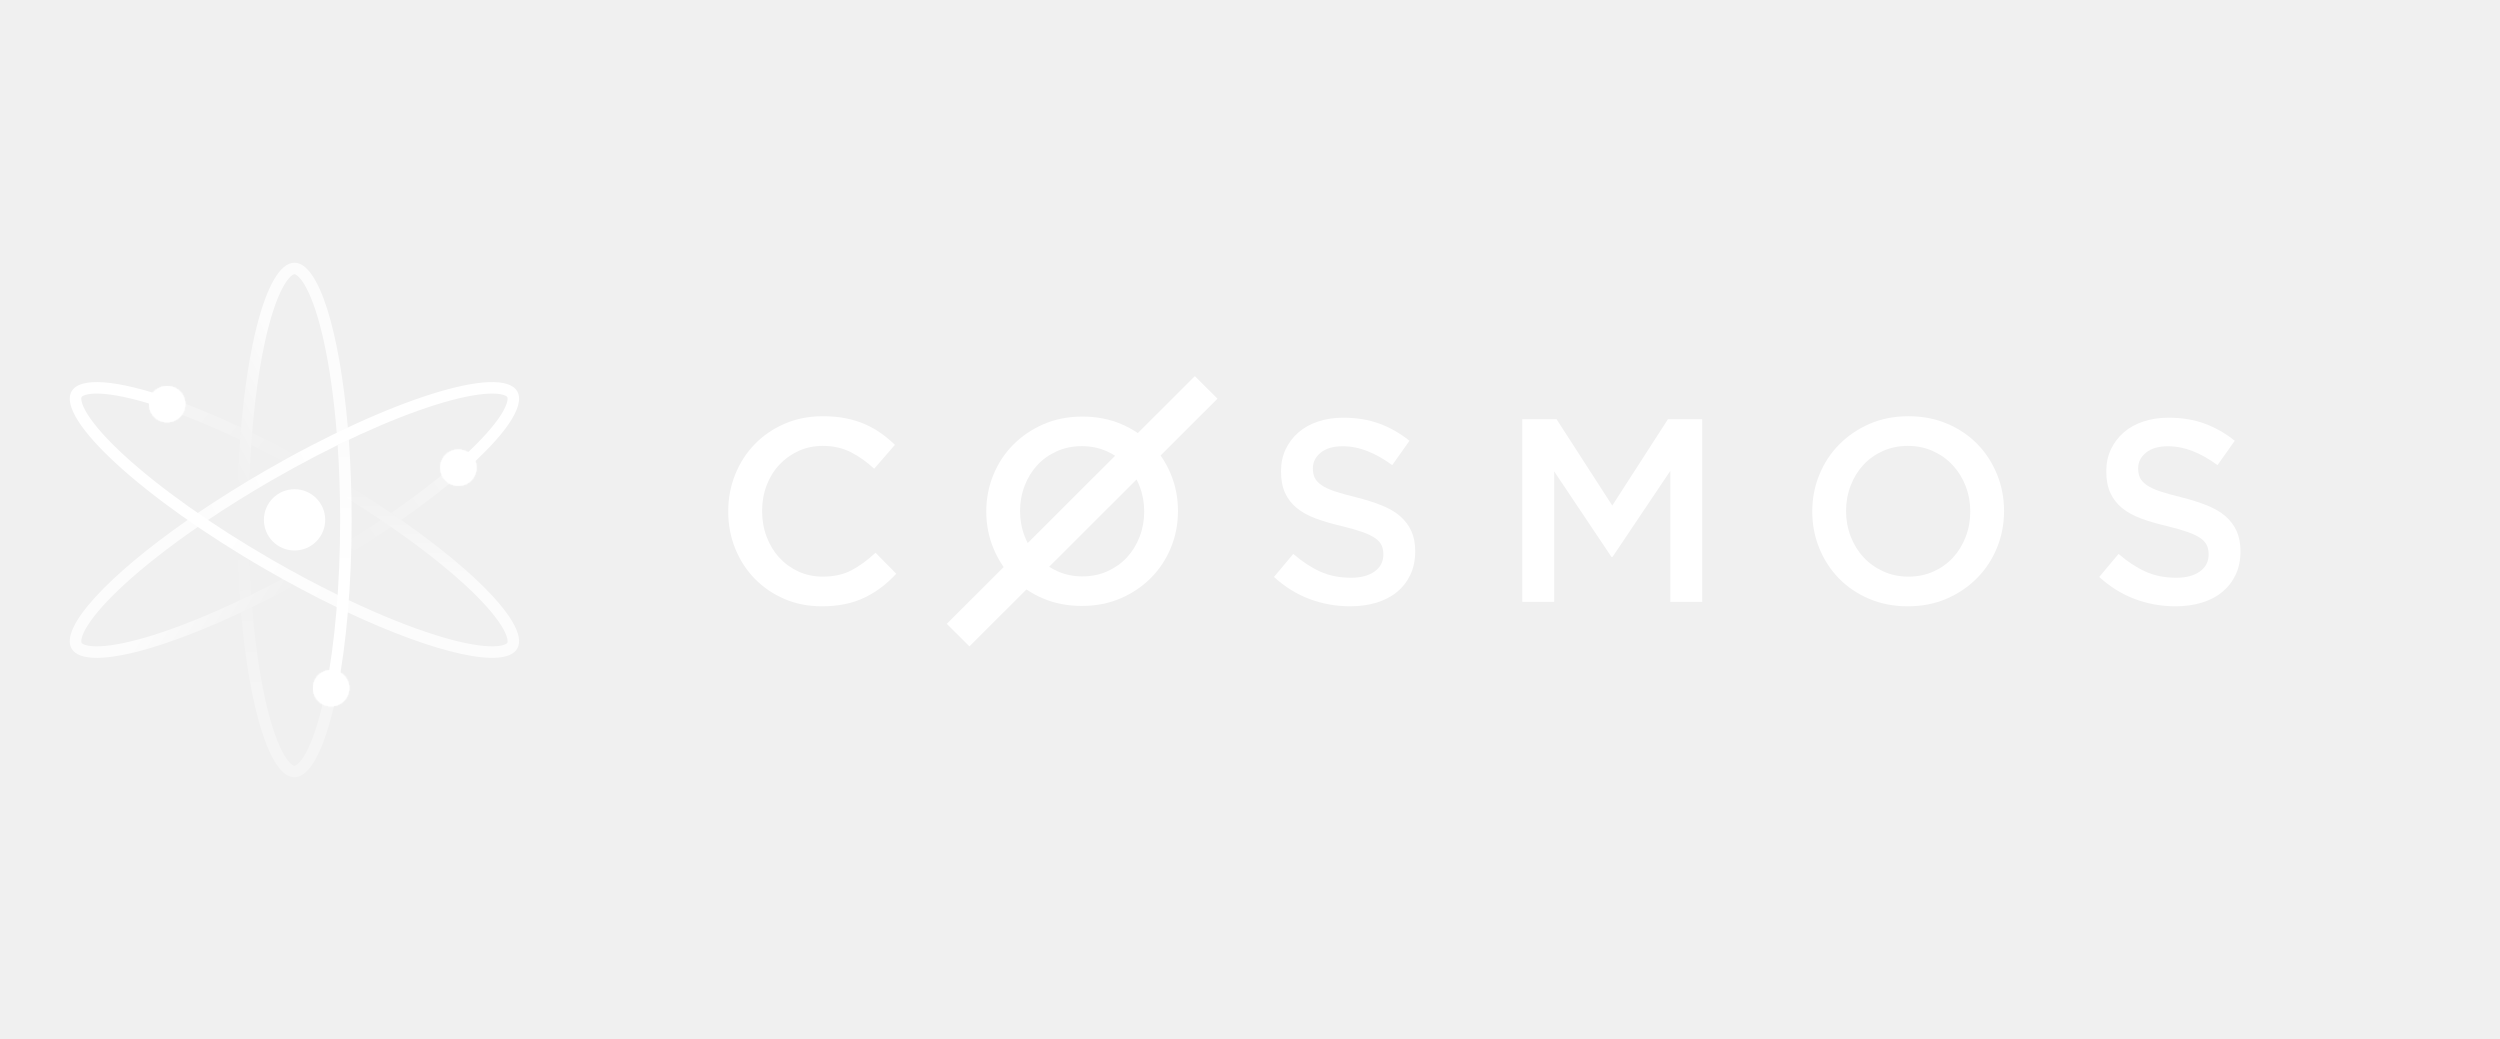
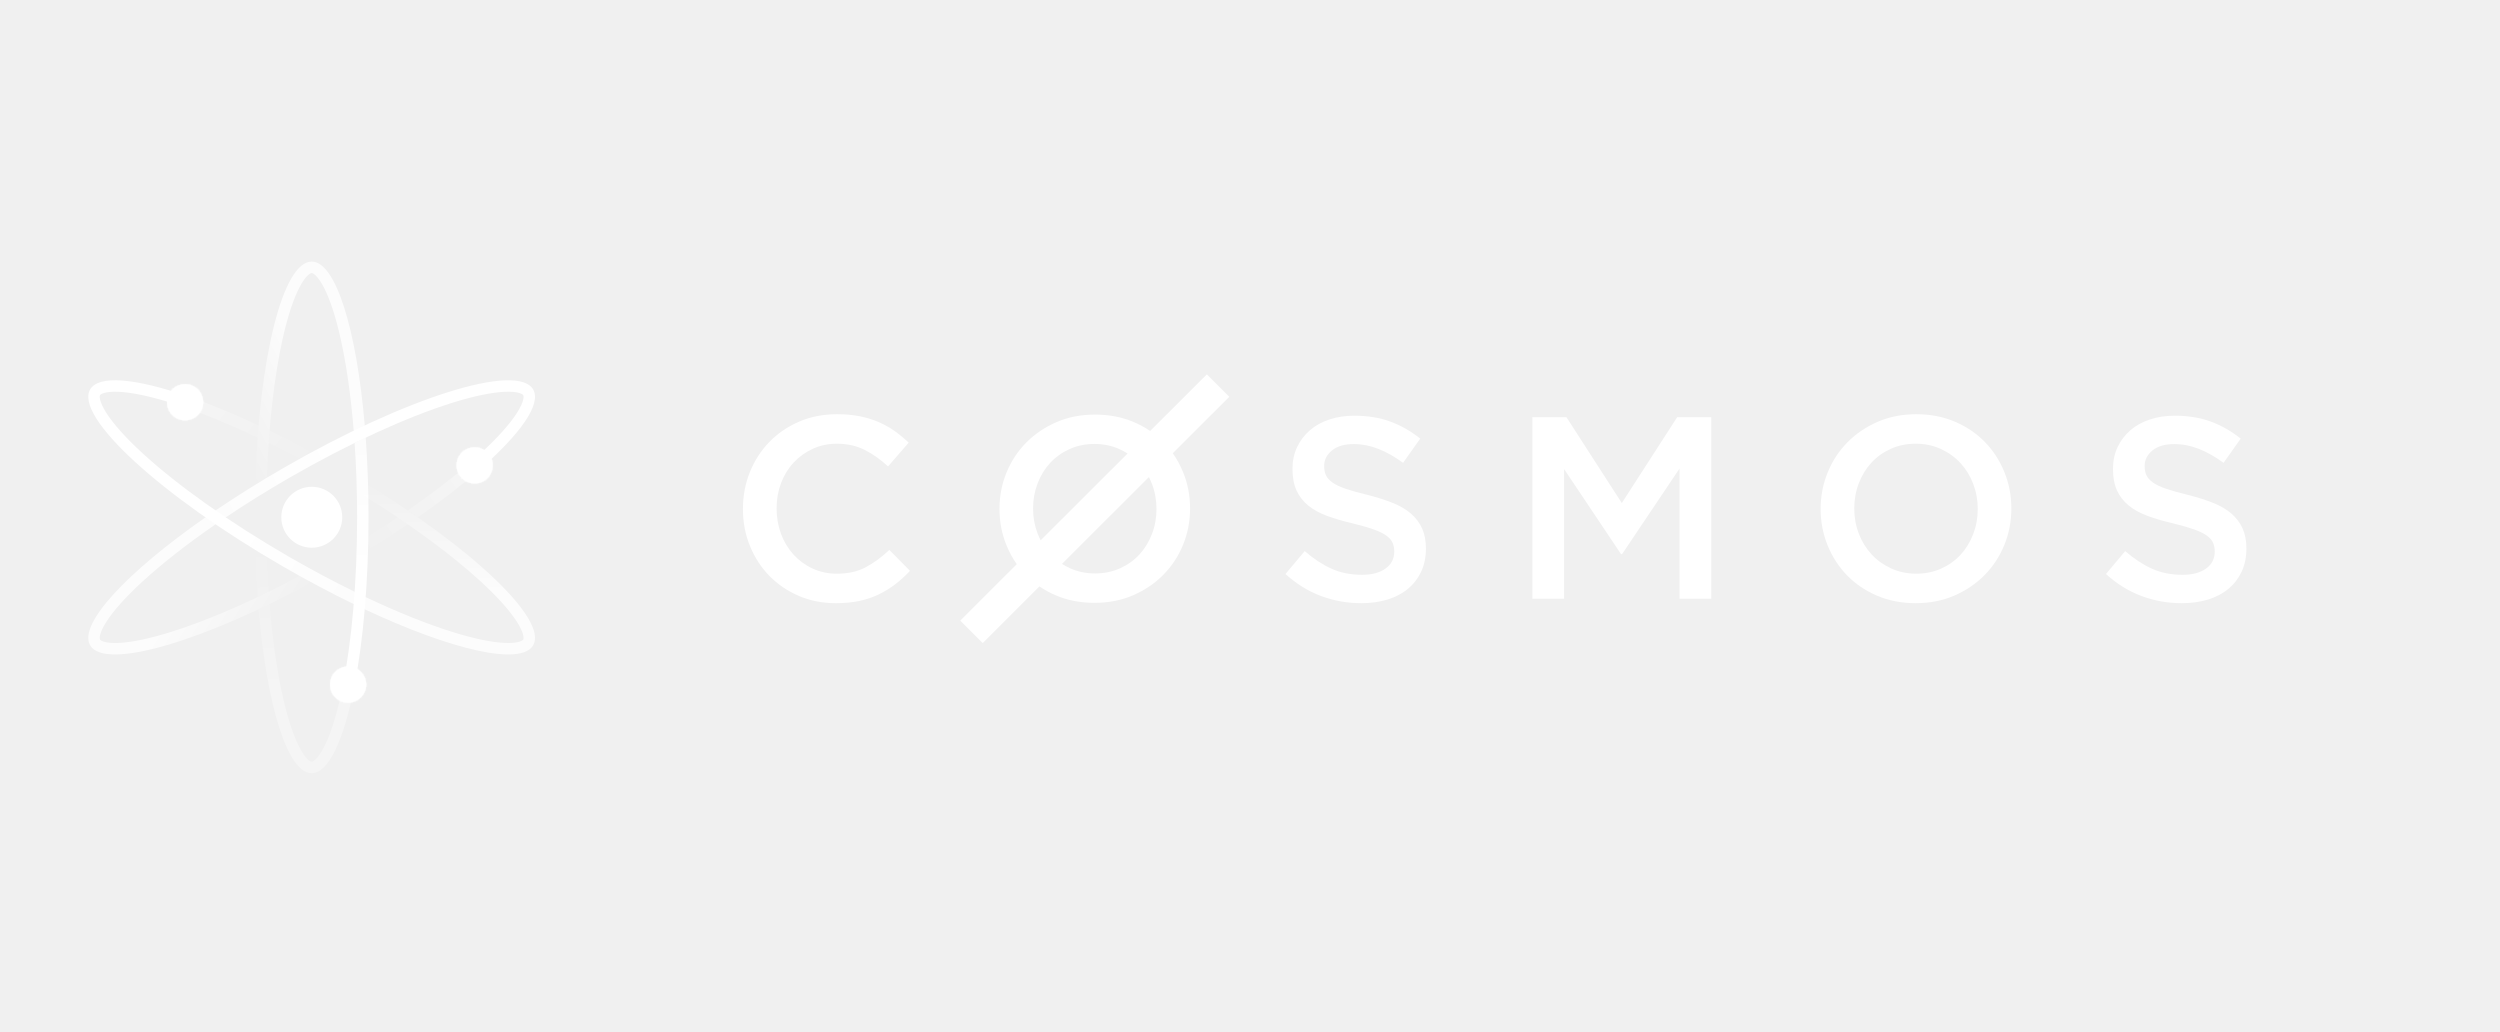
- <svg xmlns="http://www.w3.org/2000/svg" width="171" height="71" viewBox="0 0 171 71" fill="none">
-   <path d="M16.42 30.078C16.441 29.795 16.463 29.515 16.486 29.239C14.715 28.409 13.05 27.728 11.564 27.217L11.288 27.954C12.824 28.481 14.562 29.197 16.42 30.078Z" fill="url(#paint0_linear-116409)" />
-   <path d="M17.246 29.601C17.223 29.879 17.202 30.16 17.183 30.445C18.049 30.87 18.939 31.328 19.843 31.818L20.61 31.34C19.463 30.71 18.336 30.129 17.246 29.601Z" fill="url(#paint1_linear-127980)" />
-   <path d="M4.899 26.767C3.818 28.638 9.765 34.095 18.182 38.954C19.842 39.913 21.474 40.776 23.032 41.53L23.737 41.408L23.095 40.686C21.641 39.974 20.122 39.166 18.576 38.273C14.402 35.863 10.861 33.317 8.511 31.16C7.331 30.078 6.483 29.123 6 28.357C5.758 27.974 5.63 27.674 5.582 27.457C5.534 27.245 5.573 27.172 5.58 27.16C5.587 27.148 5.63 27.078 5.838 27.013C6.05 26.947 6.373 26.907 6.827 26.925C7.732 26.961 8.982 27.218 10.51 27.698C10.763 27.778 11.023 27.863 11.288 27.954L11.564 27.217C8.021 26 5.485 25.751 4.899 26.767Z" fill="url(#paint2_linear-425109)" />
-   <path d="M34.698 43.971C34.705 43.959 34.743 43.886 34.696 43.675C34.647 43.457 34.52 43.157 34.278 42.774C33.794 42.008 32.947 41.053 31.767 39.971C29.782 38.149 26.947 36.05 23.599 33.989V33.067C31.208 37.685 36.394 42.606 35.379 44.364C34.546 45.806 29.784 44.699 23.791 41.892L23.265 41.231L23.858 41.053C26.037 42.087 28.051 42.893 29.768 43.433C31.295 43.913 32.546 44.17 33.451 44.206C33.904 44.224 34.228 44.184 34.44 44.118C34.647 44.053 34.691 43.983 34.698 43.971Z" fill="url(#paint3_linear-723486)" />
-   <path d="M26.751 35.089C26.985 35.248 27.216 35.407 27.444 35.566C29.074 34.428 30.517 33.31 31.714 32.263L31.126 31.732C29.907 32.792 28.429 33.93 26.751 35.089Z" fill="url(#paint4_linear-355285)" />
-   <path d="M26.751 36.042C26.521 35.884 26.288 35.725 26.051 35.566C25.283 36.082 24.477 36.601 23.639 37.118V38.04C24.73 37.377 25.771 36.708 26.751 36.042Z" fill="url(#paint5_linear-707933)" />
-   <path d="M5.58 43.972C5.587 43.984 5.631 44.054 5.838 44.118C6.05 44.185 6.373 44.224 6.827 44.206C7.731 44.171 8.982 43.914 10.51 43.434C13.077 42.626 16.309 41.223 19.764 39.356L20.53 39.835C12.744 44.1 5.912 46.12 4.899 44.365C4.066 42.923 7.406 39.352 12.834 35.566L13.727 35.351L13.527 36.043C11.542 37.413 9.837 38.754 8.511 39.971C7.331 41.054 6.483 42.009 6 42.774C5.758 43.158 5.63 43.458 5.582 43.675C5.534 43.887 5.573 43.96 5.58 43.972Z" fill="url(#paint6_linear-398406)" />
-   <path d="M35.379 26.767C34.298 24.895 26.599 27.318 18.182 32.177C16.523 33.135 14.959 34.117 13.527 35.089L13.216 35.764L14.226 35.566C15.57 34.663 17.029 33.751 18.576 32.858C22.75 30.449 26.725 28.656 29.768 27.698C31.295 27.218 32.546 26.961 33.451 26.925C33.904 26.907 34.227 26.947 34.44 27.014C34.647 27.078 34.691 27.148 34.698 27.16C34.705 27.172 34.743 27.245 34.696 27.457C34.647 27.674 34.52 27.974 34.278 28.358C33.794 29.123 32.947 30.078 31.767 31.161C31.562 31.349 31.348 31.539 31.126 31.733L31.714 32.264C34.502 29.826 35.961 27.776 35.379 26.767Z" fill="url(#paint7_linear-168019)" />
-   <path d="M16.258 37.808C16.29 38.927 16.345 40.013 16.421 41.055C16.673 40.936 16.927 40.813 17.183 40.688C17.131 39.913 17.089 39.114 17.061 38.296C16.79 38.134 16.523 37.971 16.258 37.808Z" fill="url(#paint8_linear-517999)" />
-   <path d="M17.246 41.532C16.991 41.656 16.738 41.776 16.487 41.894C17.052 48.487 18.474 53.165 20.14 53.165C21.314 53.165 22.368 50.837 23.085 47.151H22.284C22.237 47.386 22.188 47.617 22.139 47.84C21.791 49.403 21.388 50.615 20.966 51.416C20.755 51.818 20.559 52.078 20.396 52.229C20.236 52.376 20.154 52.379 20.14 52.379C20.126 52.379 20.043 52.376 19.884 52.229C19.72 52.078 19.524 51.818 19.313 51.416C18.892 50.615 18.488 49.403 18.141 47.84C17.75 46.083 17.441 43.936 17.246 41.532Z" fill="url(#paint9_linear-928290)" />
-   <path d="M23.859 30.079V30.061C23.612 30.177 23.346 30.322 23.096 30.444V30.447C23.206 32.062 23.266 33.782 23.266 35.567C23.266 40.041 22.891 44.1 22.284 47.15H23.085C23.688 44.055 24.053 40.003 24.053 35.567C24.053 33.651 23.985 31.806 23.859 30.079Z" fill="url(#paint10_linear-953530)" />
-   <path d="M20.396 18.906C20.236 18.759 20.154 18.756 20.14 18.756C20.126 18.756 20.043 18.759 19.884 18.906C19.72 19.057 19.524 19.317 19.313 19.718C18.892 20.52 18.488 21.731 18.141 23.294C17.582 25.808 17.191 29.12 17.061 32.839C16.79 33.001 16.523 33.163 16.258 33.326C16.503 24.666 18.147 17.97 20.14 17.97C21.805 17.97 23.227 22.648 23.792 29.241L23.481 29.903L23.033 29.603C22.838 27.199 22.529 25.052 22.139 23.294C21.791 21.731 21.388 20.52 20.966 19.718C20.755 19.317 20.559 19.057 20.396 18.906Z" fill="url(#paint11_linear-050900)" />
-   <g filter="url(#filter0_d-346663)">
-     <path fill-rule="evenodd" clip-rule="evenodd" d="M12.503 28.262C12.161 28.854 11.404 29.057 10.812 28.715C10.221 28.374 10.018 27.617 10.36 27.024C10.702 26.432 11.459 26.229 12.051 26.571C12.643 26.913 12.845 27.67 12.503 28.262Z" fill="white" />
+ <svg xmlns="http://www.w3.org/2000/svg" width="172" height="71" viewBox="0 0 172 71" fill="none">
+   <path d="M17.723 30.107C17.743 29.824 17.765 29.544 17.789 29.268C16.017 28.438 14.353 27.757 12.866 27.246L12.591 27.983C14.127 28.51 15.865 29.226 17.723 30.107Z" fill="url(#paint0_linear-309972)" />
+   <path d="M18.548 29.63C18.526 29.908 18.505 30.189 18.485 30.474C19.352 30.899 20.241 31.357 21.146 31.847L21.913 31.369C20.766 30.739 19.639 30.158 18.548 29.63Z" fill="url(#paint1_linear-479227)" />
+   <path d="M6.201 26.796C5.121 28.668 11.068 34.124 19.485 38.984C21.145 39.942 22.776 40.805 24.335 41.56L25.04 41.437L24.398 40.715C22.944 40.003 21.424 39.195 19.878 38.303C15.704 35.893 12.164 33.346 9.814 31.19C8.634 30.107 7.786 29.152 7.303 28.387C7.06 28.003 6.933 27.703 6.884 27.486C6.837 27.274 6.876 27.201 6.883 27.189C6.89 27.177 6.933 27.108 7.14 27.043C7.353 26.976 7.676 26.937 8.129 26.955C9.034 26.99 10.285 27.247 11.812 27.727C12.066 27.807 12.325 27.892 12.591 27.984L12.866 27.246C9.324 26.029 6.788 25.78 6.201 26.796Z" fill="url(#paint2_linear-222440)" />
+   <path d="M36 44C36.007 43.988 36.046 43.915 35.999 43.704C35.95 43.486 35.823 43.187 35.58 42.803C35.097 42.037 34.249 41.083 33.069 40C31.084 38.178 28.25 36.079 24.902 34.018V33.096C32.511 37.714 37.697 42.636 36.682 44.394C35.849 45.836 31.087 44.728 25.094 41.921L24.567 41.26L25.16 41.083C27.34 42.116 29.354 42.922 31.07 43.462C32.598 43.943 33.849 44.199 34.754 44.235C35.207 44.253 35.53 44.214 35.743 44.147C35.95 44.082 35.993 44.012 36 44Z" fill="url(#paint3_linear-770304)" />
+   <path d="M28.054 35.118C28.288 35.277 28.519 35.436 28.746 35.594C30.377 34.457 31.819 33.339 33.017 32.292L32.429 31.761C31.21 32.821 29.732 33.959 28.054 35.118Z" fill="url(#paint4_linear-188239)" />
+   <path d="M28.054 36.071C27.824 35.913 27.591 35.754 27.354 35.594C26.585 36.111 25.779 36.63 24.941 37.147V38.069C26.032 37.406 27.074 36.736 28.054 36.071Z" fill="url(#paint5_linear-602219)" />
+   <path d="M6.883 44.001C6.889 44.013 6.933 44.083 7.14 44.148C7.353 44.214 7.676 44.254 8.129 44.236C9.034 44.2 10.285 43.943 11.812 43.463C14.38 42.655 17.612 41.252 21.067 39.385L21.833 39.864C14.046 44.129 7.214 46.149 6.201 44.394C5.369 42.952 8.709 39.381 14.136 35.595L15.03 35.38L14.829 36.072C12.845 37.442 11.14 38.783 9.813 40C8.633 41.083 7.786 42.038 7.303 42.803C7.06 43.187 6.933 43.487 6.884 43.704C6.837 43.916 6.876 43.989 6.883 44.001Z" fill="url(#paint6_linear-219498)" />
+   <path d="M36.682 26.796C35.601 24.925 27.902 27.347 19.485 32.206C17.825 33.164 16.262 34.146 14.829 35.118L14.518 35.793L15.529 35.595C16.873 34.692 18.332 33.78 19.878 32.888C24.052 30.478 28.028 28.685 31.07 27.727C32.598 27.247 33.849 26.99 34.754 26.955C35.207 26.937 35.53 26.976 35.743 27.043C35.95 27.108 35.993 27.177 36 27.189C36.007 27.201 36.046 27.274 35.999 27.486C35.95 27.703 35.823 28.003 35.58 28.387C35.097 29.152 34.249 30.107 33.069 31.19C32.865 31.378 32.651 31.568 32.429 31.762L33.017 32.293C35.804 29.855 37.264 27.805 36.682 26.796Z" fill="url(#paint7_linear-247941)" />
+   <path d="M17.561 37.837C17.592 38.956 17.647 40.042 17.723 41.084C17.976 40.965 18.23 40.842 18.486 40.717C18.433 39.942 18.392 39.143 18.363 38.325C18.093 38.163 17.825 38 17.561 37.837Z" fill="url(#paint8_linear-956043)" />
+   <path d="M18.549 41.561C18.294 41.685 18.041 41.805 17.79 41.923C18.355 48.516 19.777 53.194 21.442 53.194C22.617 53.194 23.671 50.866 24.388 47.18H23.587C23.54 47.416 23.491 47.645 23.441 47.869C23.094 49.432 22.691 50.644 22.269 51.445C22.058 51.847 21.862 52.107 21.698 52.258C21.539 52.405 21.456 52.407 21.442 52.407C21.428 52.407 21.346 52.405 21.186 52.258C21.023 52.107 20.827 51.847 20.616 51.445C20.194 50.644 19.791 49.432 19.443 47.869C19.053 46.112 18.744 43.965 18.549 41.561Z" fill="url(#paint9_linear-665133)" />
+   <path d="M25.161 30.108V30.09C24.915 30.207 24.649 30.351 24.398 30.473V30.476C24.509 32.092 24.569 33.811 24.569 35.596C24.569 40.07 24.194 44.13 23.586 47.18H24.388C24.99 44.085 25.355 40.032 25.355 35.596C25.355 33.68 25.287 31.835 25.161 30.108Z" fill="url(#paint10_linear-673158)" />
+   <path d="M21.698 18.935C21.539 18.788 21.456 18.785 21.442 18.785C21.428 18.785 21.346 18.788 21.186 18.935C21.022 19.086 20.826 19.346 20.615 19.747C20.194 20.549 19.791 21.76 19.443 23.324C18.884 25.837 18.493 29.149 18.363 32.868C18.093 33.03 17.825 33.193 17.561 33.355C17.805 24.695 19.45 17.999 21.442 17.998C23.108 17.998 24.53 22.677 25.095 29.27L24.784 29.933L24.335 29.632C24.141 27.228 23.832 25.081 23.441 23.324C23.094 21.76 22.69 20.549 22.269 19.747C22.058 19.346 21.862 19.086 21.698 18.935Z" fill="url(#paint11_linear-557863)" />
+   <g filter="url(#filter0_d-669418)">
+     <path fill-rule="evenodd" clip-rule="evenodd" d="M13.806 28.291C13.464 28.883 12.707 29.086 12.115 28.744C11.523 28.403 11.321 27.646 11.663 27.053C12.005 26.461 12.761 26.258 13.353 26.6C13.945 26.942 14.148 27.699 13.806 28.291Z" fill="white" />
  </g>
-   <g filter="url(#filter1_d-238113)">
-     <path fill-rule="evenodd" clip-rule="evenodd" d="M30.282 32.608C29.94 32.016 30.143 31.259 30.735 30.917C31.327 30.575 32.084 30.779 32.425 31.371C32.767 31.963 32.565 32.72 31.973 33.062C31.381 33.403 30.624 33.2 30.282 32.608Z" fill="white" />
+   <g filter="url(#filter1_d-060436)">
+     <path fill-rule="evenodd" clip-rule="evenodd" d="M31.585 32.637C31.243 32.045 31.445 31.288 32.037 30.946C32.629 30.605 33.386 30.808 33.728 31.4C34.07 31.992 33.867 32.749 33.276 33.091C32.684 33.432 31.927 33.229 31.585 32.637Z" fill="white" />
  </g>
-   <g filter="url(#filter2_d-948709)">
-     <path fill-rule="evenodd" clip-rule="evenodd" d="M22.647 45.832C21.963 45.832 21.409 46.386 21.409 47.069C21.409 47.753 21.963 48.307 22.647 48.307C23.331 48.307 23.885 47.753 23.885 47.069C23.885 46.386 23.331 45.832 22.647 45.832Z" fill="white" />
+   <g filter="url(#filter2_d-487221)">
+     <path fill-rule="evenodd" clip-rule="evenodd" d="M23.95 45.861C23.266 45.861 22.712 46.415 22.712 47.099C22.712 47.782 23.266 48.336 23.95 48.336C24.634 48.336 25.188 47.782 25.188 47.099C25.188 46.415 24.634 45.861 23.95 45.861Z" fill="white" />
  </g>
-   <path fill-rule="evenodd" clip-rule="evenodd" d="M20.147 33.462C18.989 33.462 18.051 34.401 18.051 35.558C18.051 36.716 18.989 37.654 20.147 37.654C21.305 37.654 22.243 36.716 22.243 35.558C22.243 34.401 21.305 33.462 20.147 33.462Z" fill="white" />
-   <path fill-rule="evenodd" clip-rule="evenodd" d="M61.304 39.244L59.886 37.807C59.347 38.31 58.802 38.709 58.251 39.002C57.7 39.295 57.042 39.442 56.276 39.442C55.677 39.442 55.123 39.325 54.615 39.092C54.106 38.858 53.666 38.538 53.295 38.131C52.923 37.724 52.636 37.248 52.433 36.703C52.229 36.159 52.128 35.575 52.128 34.953C52.128 34.33 52.229 33.749 52.433 33.21C52.636 32.672 52.923 32.202 53.295 31.801C53.666 31.4 54.106 31.083 54.615 30.849C55.123 30.616 55.677 30.499 56.276 30.499C56.994 30.499 57.635 30.643 58.197 30.93C58.76 31.217 59.293 31.594 59.795 32.061L61.214 30.427C60.915 30.14 60.598 29.877 60.263 29.637C59.927 29.398 59.562 29.191 59.167 29.017C58.772 28.844 58.338 28.709 57.865 28.614C57.392 28.518 56.868 28.47 56.294 28.47C55.336 28.47 54.462 28.64 53.672 28.982C52.882 29.323 52.199 29.79 51.625 30.382C51.05 30.975 50.604 31.666 50.287 32.456C49.969 33.246 49.811 34.09 49.811 34.988C49.811 35.898 49.972 36.748 50.296 37.538C50.619 38.328 51.065 39.014 51.634 39.594C52.202 40.175 52.876 40.633 53.654 40.968C54.432 41.303 55.282 41.471 56.204 41.471C56.791 41.471 57.326 41.42 57.811 41.318C58.296 41.216 58.742 41.067 59.149 40.869C59.556 40.672 59.936 40.438 60.29 40.169C60.643 39.9 60.981 39.591 61.304 39.244" fill="white" />
-   <path fill-rule="evenodd" clip-rule="evenodd" d="M89.8 32.029C89.8 31.611 89.978 31.256 90.335 30.963C90.693 30.67 91.193 30.524 91.836 30.524C92.407 30.524 92.973 30.635 93.532 30.855C94.092 31.076 94.658 31.396 95.229 31.814L96.408 30.148C95.765 29.634 95.078 29.243 94.345 28.974C93.613 28.706 92.788 28.571 91.871 28.571C91.252 28.571 90.681 28.658 90.16 28.831C89.636 29.004 89.19 29.252 88.817 29.574C88.445 29.897 88.153 30.282 87.939 30.73C87.728 31.178 87.621 31.677 87.621 32.226C87.621 32.811 87.713 33.307 87.898 33.713C88.082 34.119 88.353 34.466 88.704 34.752C89.055 35.039 89.493 35.278 90.011 35.469C90.532 35.66 91.124 35.833 91.794 35.989C92.378 36.132 92.851 36.269 93.217 36.4C93.58 36.532 93.866 36.672 94.077 36.821C94.286 36.971 94.429 37.135 94.506 37.314C94.583 37.493 94.622 37.696 94.622 37.923C94.622 38.413 94.423 38.801 94.024 39.088C93.625 39.375 93.086 39.518 92.407 39.518C91.622 39.518 90.919 39.377 90.3 39.097C89.681 38.816 89.068 38.413 88.46 37.887L87.139 39.464C87.889 40.145 88.704 40.65 89.585 40.978C90.467 41.307 91.389 41.471 92.354 41.471C93.009 41.471 93.61 41.387 94.158 41.22C94.702 41.053 95.173 40.808 95.56 40.485C95.95 40.163 96.253 39.769 96.474 39.303C96.691 38.837 96.801 38.306 96.801 37.708C96.801 37.183 96.715 36.726 96.542 36.338C96.369 35.95 96.113 35.609 95.78 35.316C95.447 35.024 95.024 34.776 94.518 34.573C94.012 34.37 93.428 34.185 92.773 34.018C92.175 33.874 91.684 33.737 91.294 33.606C90.907 33.474 90.603 33.331 90.38 33.176C90.16 33.02 90.008 32.853 89.925 32.674C89.842 32.495 89.8 32.28 89.8 32.029" fill="white" />
-   <path fill-rule="evenodd" clip-rule="evenodd" d="M114.249 32.207V41.166H116.431V28.673H114.088L110.278 34.58L106.467 28.673H104.124V41.166H106.306V32.242L110.224 38.096H110.295L114.249 32.207" fill="white" />
-   <path fill-rule="evenodd" clip-rule="evenodd" d="M134.766 34.989C134.766 35.599 134.662 36.177 134.452 36.721C134.244 37.266 133.954 37.739 133.583 38.14C133.213 38.541 132.768 38.858 132.248 39.092C131.728 39.325 131.157 39.442 130.536 39.442C129.915 39.442 129.341 39.322 128.815 39.083C128.29 38.843 127.838 38.52 127.462 38.113C127.086 37.706 126.793 37.23 126.584 36.685C126.375 36.141 126.27 35.563 126.27 34.953C126.27 34.342 126.375 33.764 126.584 33.22C126.793 32.675 127.083 32.202 127.453 31.801C127.823 31.4 128.269 31.083 128.788 30.849C129.308 30.616 129.879 30.499 130.5 30.499C131.122 30.499 131.695 30.619 132.221 30.858C132.747 31.098 133.198 31.421 133.574 31.828C133.951 32.235 134.244 32.711 134.452 33.255C134.662 33.8 134.766 34.378 134.766 34.989ZM137.078 34.953C137.078 34.066 136.917 33.228 136.594 32.438C136.272 31.648 135.824 30.96 135.25 30.373C134.677 29.787 133.99 29.323 133.189 28.982C132.388 28.64 131.504 28.47 130.536 28.47C129.568 28.47 128.684 28.643 127.883 28.991C127.083 29.338 126.389 29.808 125.804 30.4C125.218 30.993 124.764 31.684 124.442 32.474C124.119 33.264 123.958 34.102 123.958 34.988C123.958 35.874 124.119 36.712 124.442 37.502C124.764 38.292 125.212 38.981 125.786 39.567C126.359 40.154 127.047 40.618 127.847 40.959C128.648 41.3 129.532 41.471 130.5 41.471C131.468 41.471 132.352 41.297 133.153 40.95C133.954 40.603 134.647 40.133 135.232 39.54C135.818 38.948 136.272 38.256 136.594 37.466C136.917 36.676 137.078 35.838 137.078 34.953V34.953Z" fill="white" />
-   <path fill-rule="evenodd" clip-rule="evenodd" d="M146.249 32.029C146.249 31.611 146.427 31.256 146.785 30.963C147.142 30.67 147.642 30.524 148.285 30.524C148.856 30.524 149.422 30.635 149.982 30.855C150.541 31.076 151.107 31.396 151.679 31.814L152.857 30.148C152.214 29.634 151.527 29.243 150.794 28.974C150.062 28.706 149.238 28.571 148.321 28.571C147.702 28.571 147.13 28.658 146.609 28.831C146.085 29.004 145.639 29.252 145.267 29.574C144.895 29.897 144.603 30.282 144.388 30.73C144.177 31.178 144.07 31.677 144.07 32.226C144.07 32.811 144.162 33.307 144.347 33.713C144.532 34.119 144.802 34.466 145.153 34.752C145.505 35.039 145.942 35.278 146.46 35.469C146.981 35.66 147.574 35.833 148.243 35.989C148.827 36.132 149.3 36.269 149.666 36.4C150.029 36.532 150.315 36.672 150.527 36.821C150.735 36.971 150.878 37.135 150.955 37.314C151.033 37.493 151.071 37.696 151.071 37.923C151.071 38.413 150.872 38.801 150.473 39.088C150.074 39.375 149.535 39.518 148.856 39.518C148.071 39.518 147.368 39.377 146.749 39.097C146.13 38.816 145.517 38.413 144.909 37.887L143.588 39.464C144.338 40.145 145.153 40.65 146.035 40.978C146.916 41.307 147.838 41.471 148.803 41.471C149.458 41.471 150.059 41.387 150.607 41.22C151.152 41.053 151.622 40.808 152.009 40.485C152.399 40.163 152.703 39.769 152.923 39.303C153.14 38.837 153.25 38.306 153.25 37.708C153.25 37.183 153.164 36.726 152.991 36.338C152.819 35.95 152.563 35.609 152.229 35.316C151.896 35.024 151.473 34.776 150.967 34.573C150.461 34.37 149.877 34.185 149.223 34.018C148.624 33.874 148.133 33.737 147.743 33.606C147.356 33.474 147.053 33.331 146.829 33.176C146.609 33.02 146.457 32.853 146.374 32.674C146.291 32.495 146.249 32.28 146.249 32.029" fill="white" />
-   <path fill-rule="evenodd" clip-rule="evenodd" d="M76.274 31.174L70.295 37.145C70.218 36.996 70.148 36.84 70.086 36.679C69.877 36.136 69.772 35.561 69.772 34.953C69.772 34.344 69.877 33.769 70.086 33.226C70.295 32.683 70.584 32.212 70.954 31.813C71.325 31.413 71.77 31.097 72.289 30.865C72.809 30.632 73.379 30.516 74 30.516C74.621 30.516 75.194 30.635 75.719 30.874C75.915 30.962 76.1 31.062 76.274 31.174ZM75.746 39.076C75.227 39.309 74.657 39.425 74.036 39.425C73.415 39.425 72.841 39.306 72.316 39.067C72.121 38.978 71.936 38.878 71.762 38.767L77.741 32.796C77.818 32.945 77.888 33.1 77.95 33.262C78.159 33.804 78.263 34.38 78.263 34.988C78.263 35.597 78.159 36.172 77.95 36.715C77.741 37.257 77.451 37.728 77.081 38.128C76.711 38.527 76.266 38.843 75.746 39.076ZM76.651 40.927C77.451 40.582 78.144 40.114 78.729 39.523C79.314 38.933 79.768 38.244 80.091 37.457C80.413 36.67 80.574 35.835 80.574 34.953C80.574 34.07 80.413 33.235 80.091 32.448C79.899 31.981 79.664 31.55 79.385 31.154L83.274 27.271L81.728 25.727L77.827 29.623C77.477 29.384 77.097 29.178 76.687 29.004C75.887 28.664 75.003 28.494 74.036 28.494C73.068 28.494 72.185 28.667 71.384 29.013C70.584 29.359 69.891 29.827 69.306 30.417C68.721 31.008 68.267 31.697 67.945 32.484C67.623 33.271 67.461 34.106 67.461 34.988C67.461 35.871 67.623 36.705 67.945 37.493C68.136 37.96 68.372 38.391 68.651 38.787L64.762 42.67L66.308 44.213L70.208 40.318C70.559 40.556 70.939 40.762 71.349 40.936C72.149 41.276 73.032 41.446 74 41.446C74.967 41.446 75.851 41.273 76.651 40.927V40.927Z" fill="white" />
+   <path fill-rule="evenodd" clip-rule="evenodd" d="M21.45 33.491C20.292 33.491 19.354 34.429 19.354 35.587C19.354 36.745 20.292 37.683 21.45 37.683C22.607 37.683 23.546 36.745 23.546 35.587C23.546 34.429 22.607 33.491 21.45 33.491Z" fill="white" />
+   <path fill-rule="evenodd" clip-rule="evenodd" d="M62.607 39.273L61.188 37.836C60.649 38.339 60.105 38.737 59.554 39.031C59.003 39.324 58.345 39.471 57.579 39.471C56.98 39.471 56.426 39.354 55.917 39.12C55.409 38.887 54.969 38.567 54.597 38.16C54.226 37.752 53.939 37.277 53.735 36.732C53.532 36.187 53.43 35.603 53.43 34.981C53.43 34.359 53.532 33.778 53.735 33.239C53.939 32.701 54.226 32.231 54.597 31.83C54.969 31.429 55.409 31.111 55.917 30.878C56.426 30.645 56.98 30.528 57.579 30.528C58.297 30.528 58.937 30.672 59.5 30.959C60.063 31.246 60.596 31.623 61.098 32.09L62.517 30.456C62.218 30.169 61.901 29.905 61.565 29.666C61.23 29.426 60.865 29.22 60.47 29.046C60.075 28.873 59.641 28.738 59.168 28.642C58.695 28.547 58.171 28.498 57.596 28.498C56.639 28.498 55.765 28.669 54.975 29.011C54.184 29.352 53.502 29.819 52.927 30.411C52.353 31.004 51.907 31.695 51.589 32.485C51.272 33.275 51.114 34.119 51.114 35.017C51.114 35.927 51.275 36.777 51.598 37.567C51.922 38.357 52.368 39.042 52.936 39.623C53.505 40.204 54.178 40.661 54.956 40.997C55.735 41.332 56.585 41.499 57.507 41.499C58.093 41.499 58.629 41.449 59.114 41.347C59.599 41.245 60.045 41.096 60.452 40.898C60.859 40.7 61.239 40.467 61.592 40.198C61.945 39.928 62.284 39.62 62.607 39.273Z" fill="white" />
+   <path fill-rule="evenodd" clip-rule="evenodd" d="M91.102 32.057C91.102 31.639 91.281 31.284 91.638 30.991C91.995 30.698 92.496 30.552 93.138 30.552C93.71 30.552 94.276 30.663 94.835 30.884C95.395 31.105 95.96 31.424 96.532 31.842L97.711 30.176C97.068 29.663 96.38 29.271 95.648 29.003C94.915 28.734 94.091 28.6 93.174 28.6C92.555 28.6 91.983 28.686 91.463 28.86C90.939 29.032 90.492 29.28 90.12 29.603C89.748 29.925 89.456 30.311 89.242 30.758C89.031 31.206 88.923 31.705 88.923 32.254C88.923 32.84 89.016 33.335 89.2 33.742C89.385 34.148 89.656 34.494 90.007 34.781C90.358 35.067 90.796 35.306 91.314 35.497C91.835 35.688 92.427 35.861 93.097 36.017C93.68 36.16 94.153 36.297 94.52 36.429C94.883 36.56 95.169 36.701 95.38 36.85C95.588 36.999 95.731 37.163 95.809 37.342C95.886 37.522 95.924 37.725 95.924 37.952C95.924 38.441 95.725 38.83 95.326 39.116C94.927 39.403 94.389 39.546 93.71 39.546C92.924 39.546 92.222 39.406 91.603 39.125C90.983 38.844 90.37 38.441 89.763 37.916L88.441 39.492C89.191 40.173 90.007 40.678 90.888 41.006C91.769 41.335 92.692 41.499 93.656 41.499C94.311 41.499 94.913 41.415 95.46 41.248C96.005 41.081 96.475 40.836 96.862 40.514C97.252 40.191 97.556 39.797 97.776 39.331C97.993 38.865 98.104 38.334 98.104 37.737C98.104 37.211 98.017 36.754 97.845 36.366C97.672 35.978 97.416 35.638 97.083 35.345C96.749 35.052 96.326 34.804 95.82 34.601C95.315 34.398 94.731 34.213 94.076 34.046C93.478 33.903 92.987 33.765 92.597 33.634C92.21 33.503 91.906 33.359 91.683 33.204C91.463 33.049 91.311 32.881 91.227 32.702C91.144 32.523 91.102 32.308 91.102 32.057Z" fill="white" />
+   <path fill-rule="evenodd" clip-rule="evenodd" d="M115.552 32.235V41.195H117.734V28.702H115.39L111.58 34.609L107.77 28.702H105.427V41.195H107.609V32.271L111.527 38.125H111.598L115.552 32.235Z" fill="white" />
+   <path fill-rule="evenodd" clip-rule="evenodd" d="M136.069 35.017C136.069 35.627 135.964 36.205 135.755 36.75C135.546 37.294 135.257 37.767 134.886 38.168C134.516 38.569 134.07 38.886 133.551 39.12C133.031 39.353 132.46 39.47 131.839 39.47C131.217 39.47 130.644 39.35 130.118 39.111C129.592 38.871 129.141 38.548 128.765 38.141C128.388 37.734 128.096 37.258 127.886 36.714C127.677 36.169 127.573 35.591 127.573 34.981C127.573 34.37 127.677 33.792 127.886 33.248C128.096 32.703 128.385 32.23 128.756 31.829C129.126 31.428 129.572 31.111 130.091 30.877C130.611 30.644 131.182 30.527 131.803 30.527C132.424 30.527 132.998 30.647 133.524 30.887C134.049 31.126 134.501 31.449 134.877 31.856C135.253 32.263 135.546 32.739 135.755 33.284C135.964 33.828 136.069 34.406 136.069 35.017ZM138.381 34.981C138.381 34.095 138.22 33.257 137.897 32.467C137.575 31.677 137.126 30.988 136.553 30.402C135.979 29.815 135.292 29.351 134.491 29.01C133.691 28.669 132.807 28.498 131.839 28.498C130.871 28.498 129.987 28.672 129.186 29.019C128.385 29.366 127.692 29.836 127.107 30.428C126.521 31.021 126.067 31.713 125.744 32.503C125.422 33.293 125.26 34.131 125.26 35.017C125.26 35.903 125.422 36.74 125.744 37.531C126.067 38.321 126.515 39.009 127.089 39.596C127.662 40.182 128.349 40.646 129.15 40.987C129.951 41.328 130.835 41.499 131.803 41.499C132.771 41.499 133.655 41.325 134.456 40.978C135.257 40.631 135.949 40.161 136.535 39.569C137.121 38.976 137.575 38.285 137.897 37.495C138.22 36.705 138.381 35.867 138.381 34.981Z" fill="white" />
+   <path fill-rule="evenodd" clip-rule="evenodd" d="M147.552 32.058C147.552 31.64 147.73 31.284 148.087 30.992C148.445 30.699 148.945 30.553 149.588 30.553C150.159 30.553 150.725 30.663 151.285 30.884C151.844 31.105 152.41 31.425 152.981 31.843L154.16 30.177C153.517 29.663 152.829 29.272 152.097 29.003C151.365 28.735 150.54 28.6 149.624 28.6C149.004 28.6 148.433 28.687 147.912 28.86C147.388 29.033 146.942 29.281 146.569 29.603C146.197 29.926 145.906 30.311 145.691 30.759C145.48 31.207 145.373 31.706 145.373 32.255C145.373 32.84 145.465 33.336 145.65 33.742C145.834 34.148 146.105 34.495 146.456 34.781C146.808 35.068 147.245 35.307 147.763 35.498C148.284 35.689 148.877 35.862 149.546 36.017C150.13 36.161 150.603 36.298 150.969 36.429C151.332 36.561 151.618 36.701 151.829 36.85C152.038 37 152.181 37.164 152.258 37.343C152.335 37.522 152.374 37.725 152.374 37.952C152.374 38.442 152.174 38.83 151.776 39.117C151.377 39.404 150.838 39.547 150.159 39.547C149.373 39.547 148.671 39.406 148.052 39.126C147.433 38.845 146.82 38.442 146.212 37.916L144.891 39.493C145.641 40.174 146.456 40.678 147.337 41.007C148.218 41.335 149.141 41.499 150.106 41.499C150.761 41.499 151.362 41.416 151.91 41.249C152.454 41.081 152.925 40.837 153.312 40.514C153.702 40.192 154.005 39.798 154.226 39.332C154.443 38.866 154.553 38.334 154.553 37.737C154.553 37.212 154.467 36.755 154.294 36.367C154.121 35.978 153.865 35.638 153.532 35.345C153.199 35.053 152.776 34.805 152.27 34.602C151.764 34.399 151.18 34.214 150.526 34.047C149.927 33.903 149.436 33.766 149.046 33.634C148.659 33.503 148.356 33.36 148.132 33.204C147.912 33.049 147.76 32.882 147.677 32.703C147.594 32.523 147.552 32.309 147.552 32.058Z" fill="white" />
+   <path fill-rule="evenodd" clip-rule="evenodd" d="M77.577 31.202L71.597 37.174C71.52 37.024 71.451 36.869 71.388 36.707C71.18 36.165 71.075 35.589 71.075 34.981C71.075 34.373 71.18 33.797 71.388 33.255C71.597 32.712 71.887 32.241 72.257 31.841C72.627 31.442 73.073 31.126 73.592 30.893C74.112 30.661 74.682 30.544 75.303 30.544C75.924 30.544 76.497 30.663 77.022 30.902C77.218 30.991 77.402 31.091 77.577 31.202ZM77.049 39.104C76.53 39.337 75.96 39.453 75.339 39.453C74.718 39.453 74.144 39.334 73.619 39.095C73.424 39.007 73.239 38.907 73.064 38.795L79.044 32.824C79.121 32.973 79.191 33.129 79.253 33.29C79.462 33.833 79.566 34.408 79.566 35.017C79.566 35.625 79.462 36.2 79.253 36.743C79.044 37.286 78.754 37.757 78.384 38.156C78.014 38.556 77.569 38.872 77.049 39.104ZM77.954 40.956C78.754 40.61 79.447 40.142 80.032 39.551C80.617 38.961 81.071 38.273 81.393 37.486C81.716 36.698 81.877 35.864 81.877 34.981C81.877 34.099 81.716 33.264 81.393 32.476C81.202 32.01 80.966 31.578 80.687 31.183L84.576 27.299L83.031 25.756L79.13 29.651C78.78 29.413 78.4 29.207 77.99 29.033C77.189 28.693 76.306 28.523 75.338 28.523C74.371 28.523 73.487 28.696 72.687 29.042C71.887 29.388 71.194 29.856 70.609 30.446C70.024 31.036 69.57 31.725 69.248 32.512C68.925 33.299 68.764 34.134 68.764 35.017C68.764 35.899 68.925 36.734 69.248 37.521C69.439 37.988 69.674 38.419 69.954 38.815L66.065 42.698L67.61 44.242L71.511 40.346C71.861 40.585 72.241 40.791 72.651 40.965C73.452 41.305 74.335 41.475 75.302 41.475C76.27 41.475 77.154 41.302 77.954 40.956Z" fill="white" />
  <defs>
-     <filter id="filter0_d-346663" x="10.053" y="26.264" width="2.757" height="2.758" filterUnits="userSpaceOnUse" color-interpolation-filters="sRGB">
+     <filter id="filter0_d-669418" x="11.356" y="26.293" width="2.757" height="2.758" filterUnits="userSpaceOnUse" color-interpolation-filters="sRGB">
      <feFlood flood-opacity="0" result="BackgroundImageFix" />
      <feColorMatrix in="SourceAlpha" type="matrix" values="0 0 0 0 0 0 0 0 0 0 0 0 0 0 0 0 0 0 127 0" />
      <feOffset />
      <feGaussianBlur stdDeviation="0.07" />
      <feColorMatrix type="matrix" values="0 0 0 0 1 0 0 0 0 1 0 0 0 0 1 0 0 0 0.61 0" />
      <feBlend mode="normal" in2="BackgroundImageFix" result="effect1_dropShadow" />
      <feBlend mode="normal" in="SourceGraphic" in2="effect1_dropShadow" result="shape" />
    </filter>
-     <filter id="filter1_d-238113" x="29.975" y="30.61" width="2.757" height="2.758" filterUnits="userSpaceOnUse" color-interpolation-filters="sRGB">
+     <filter id="filter1_d-060436" x="31.278" y="30.639" width="2.757" height="2.758" filterUnits="userSpaceOnUse" color-interpolation-filters="sRGB">
      <feFlood flood-opacity="0" result="BackgroundImageFix" />
      <feColorMatrix in="SourceAlpha" type="matrix" values="0 0 0 0 0 0 0 0 0 0 0 0 0 0 0 0 0 0 127 0" />
      <feOffset />
      <feGaussianBlur stdDeviation="0.07" />
      <feColorMatrix type="matrix" values="0 0 0 0 1 0 0 0 0 1 0 0 0 0 1 0 0 0 0.61 0" />
      <feBlend mode="normal" in2="BackgroundImageFix" result="effect1_dropShadow" />
      <feBlend mode="normal" in="SourceGraphic" in2="effect1_dropShadow" result="shape" />
    </filter>
-     <filter id="filter2_d-948709" x="21.268" y="45.691" width="2.758" height="2.757" filterUnits="userSpaceOnUse" color-interpolation-filters="sRGB">
+     <filter id="filter2_d-487221" x="22.571" y="45.721" width="2.758" height="2.757" filterUnits="userSpaceOnUse" color-interpolation-filters="sRGB">
      <feFlood flood-opacity="0" result="BackgroundImageFix" />
      <feColorMatrix in="SourceAlpha" type="matrix" values="0 0 0 0 0 0 0 0 0 0 0 0 0 0 0 0 0 0 127 0" />
      <feOffset />
      <feGaussianBlur stdDeviation="0.07" />
      <feColorMatrix type="matrix" values="0 0 0 0 1 0 0 0 0 1 0 0 0 0 1 0 0 0 0.61 0" />
      <feBlend mode="normal" in2="BackgroundImageFix" result="effect1_dropShadow" />
      <feBlend mode="normal" in="SourceGraphic" in2="effect1_dropShadow" result="shape" />
    </filter>
-     <linearGradient id="paint0_linear-116409" x1="11.288" y1="27.229" x2="19.278" y2="33.522" gradientUnits="userSpaceOnUse">
+     <linearGradient id="paint0_linear-309972" x1="12.591" y1="27.258" x2="20.581" y2="33.55" gradientUnits="userSpaceOnUse">
      <stop stop-color="white" stop-opacity="0.33" />
      <stop offset="1" stop-color="white" stop-opacity="0" />
    </linearGradient>
-     <linearGradient id="paint1_linear-127980" x1="11.288" y1="27.229" x2="19.278" y2="33.522" gradientUnits="userSpaceOnUse">
+     <linearGradient id="paint1_linear-479227" x1="12.591" y1="27.258" x2="20.581" y2="33.55" gradientUnits="userSpaceOnUse">
      <stop stop-color="white" stop-opacity="0.33" />
      <stop offset="1" stop-color="white" stop-opacity="0" />
    </linearGradient>
-     <linearGradient id="paint2_linear-425109" x1="23.088" y1="40.582" x2="4.759" y2="28.605" gradientUnits="userSpaceOnUse">
+     <linearGradient id="paint2_linear-222440" x1="24.391" y1="40.611" x2="6.062" y2="28.635" gradientUnits="userSpaceOnUse">
      <stop stop-color="white" stop-opacity="0.81" />
      <stop offset="0.427" stop-color="white" />
    </linearGradient>
-     <linearGradient id="paint3_linear-723486" x1="23.599" y1="41.84" x2="23.599" y2="33.05" gradientUnits="userSpaceOnUse">
+     <linearGradient id="paint3_linear-770304" x1="24.902" y1="41.87" x2="24.902" y2="33.079" gradientUnits="userSpaceOnUse">
      <stop offset="0.124" stop-color="white" stop-opacity="0.81" />
      <stop offset="1" stop-color="white" stop-opacity="0" />
    </linearGradient>
-     <linearGradient id="paint4_linear-355285" x1="30.482" y1="32.735" x2="23.363" y2="38.045" gradientUnits="userSpaceOnUse">
+     <linearGradient id="paint4_linear-188239" x1="31.785" y1="32.764" x2="24.666" y2="38.074" gradientUnits="userSpaceOnUse">
      <stop stop-color="white" stop-opacity="0.33" />
      <stop offset="1" stop-color="white" stop-opacity="0" />
    </linearGradient>
-     <linearGradient id="paint5_linear-707933" x1="30.482" y1="32.735" x2="23.363" y2="38.045" gradientUnits="userSpaceOnUse">
+     <linearGradient id="paint5_linear-602219" x1="31.785" y1="32.764" x2="24.666" y2="38.074" gradientUnits="userSpaceOnUse">
      <stop stop-color="white" stop-opacity="0.33" />
      <stop offset="1" stop-color="white" stop-opacity="0" />
    </linearGradient>
-     <linearGradient id="paint6_linear-398406" x1="12.665" y1="35.371" x2="20.217" y2="40.169" gradientUnits="userSpaceOnUse">
+     <linearGradient id="paint6_linear-219498" x1="13.967" y1="35.4" x2="21.519" y2="40.199" gradientUnits="userSpaceOnUse">
      <stop offset="0.177" stop-color="white" stop-opacity="0.81" />
      <stop offset="1" stop-color="white" stop-opacity="0" />
    </linearGradient>
-     <linearGradient id="paint7_linear-168019" x1="35.517" y1="24.81" x2="13.688" y2="35.764" gradientUnits="userSpaceOnUse">
+     <linearGradient id="paint7_linear-247941" x1="36.819" y1="24.839" x2="14.99" y2="35.793" gradientUnits="userSpaceOnUse">
      <stop offset="0.589" stop-color="white" />
      <stop offset="1" stop-color="white" stop-opacity="0.81" />
    </linearGradient>
-     <linearGradient id="paint8_linear-517999" x1="16.519" y1="53.149" x2="16.244" y2="37.121" gradientUnits="userSpaceOnUse">
+     <linearGradient id="paint8_linear-956043" x1="17.822" y1="53.178" x2="17.547" y2="37.15" gradientUnits="userSpaceOnUse">
      <stop offset="0.344" stop-color="white" stop-opacity="0.33" />
      <stop offset="0.992" stop-color="white" stop-opacity="0" />
    </linearGradient>
-     <linearGradient id="paint9_linear-928290" x1="16.519" y1="53.149" x2="16.244" y2="37.121" gradientUnits="userSpaceOnUse">
+     <linearGradient id="paint9_linear-665133" x1="17.822" y1="53.178" x2="17.547" y2="37.15" gradientUnits="userSpaceOnUse">
      <stop offset="0.344" stop-color="white" stop-opacity="0.33" />
      <stop offset="0.992" stop-color="white" stop-opacity="0" />
    </linearGradient>
-     <linearGradient id="paint10_linear-953530" x1="22.301" y1="30.061" x2="22.301" y2="47.17" gradientUnits="userSpaceOnUse">
+     <linearGradient id="paint10_linear-673158" x1="23.604" y1="30.09" x2="23.604" y2="47.199" gradientUnits="userSpaceOnUse">
      <stop stop-color="white" stop-opacity="0.81" />
      <stop offset="0.576" stop-color="white" />
    </linearGradient>
-     <linearGradient id="paint11_linear-050900" x1="23.796" y1="29.215" x2="16.244" y2="33.325" gradientUnits="userSpaceOnUse">
+     <linearGradient id="paint11_linear-557863" x1="25.098" y1="29.244" x2="17.547" y2="33.354" gradientUnits="userSpaceOnUse">
      <stop offset="0.172" stop-color="white" stop-opacity="0.81" />
      <stop offset="1" stop-color="white" stop-opacity="0" />
    </linearGradient>
  </defs>
</svg>
